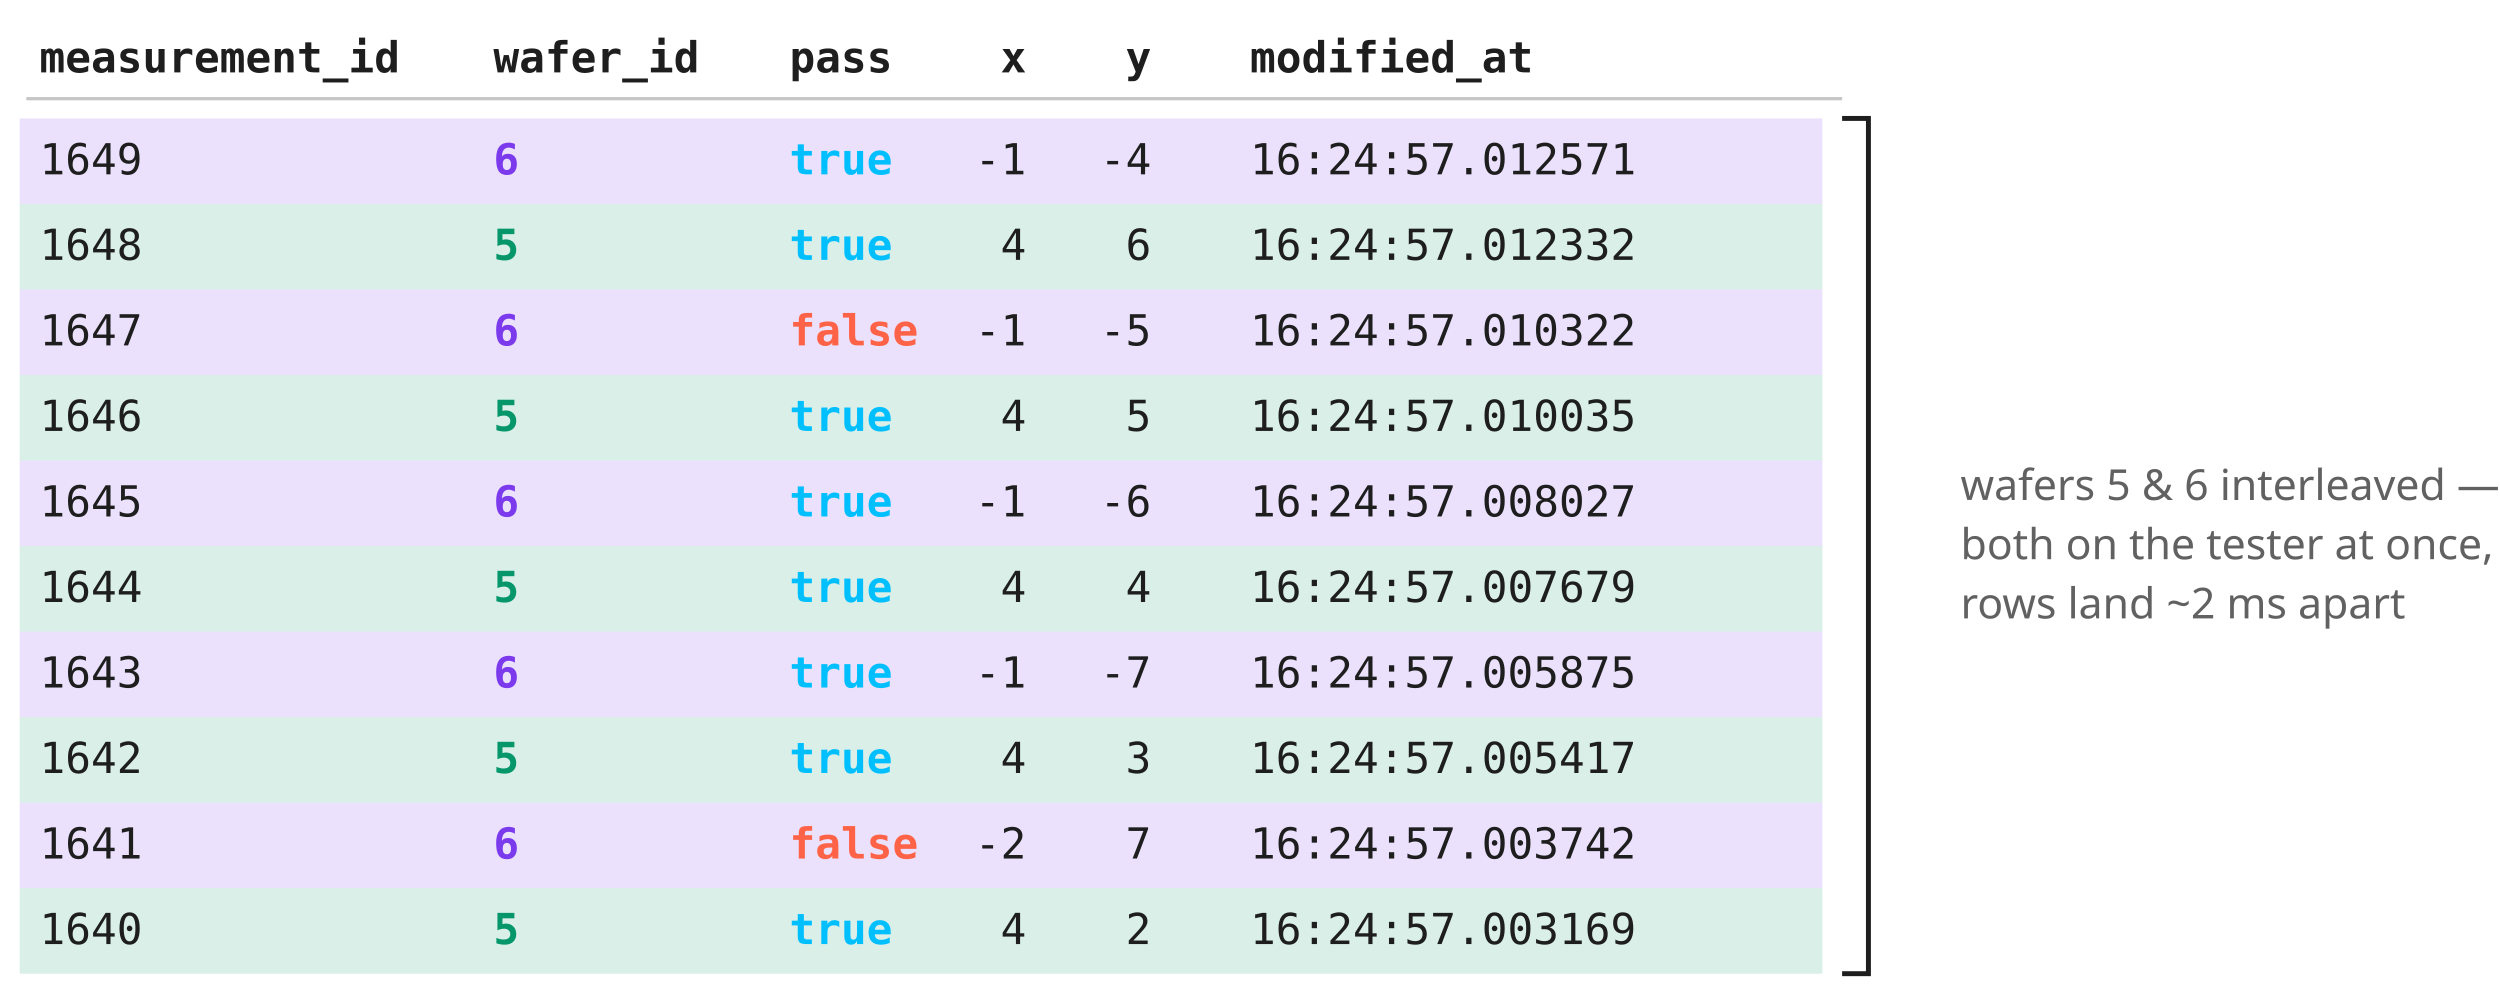
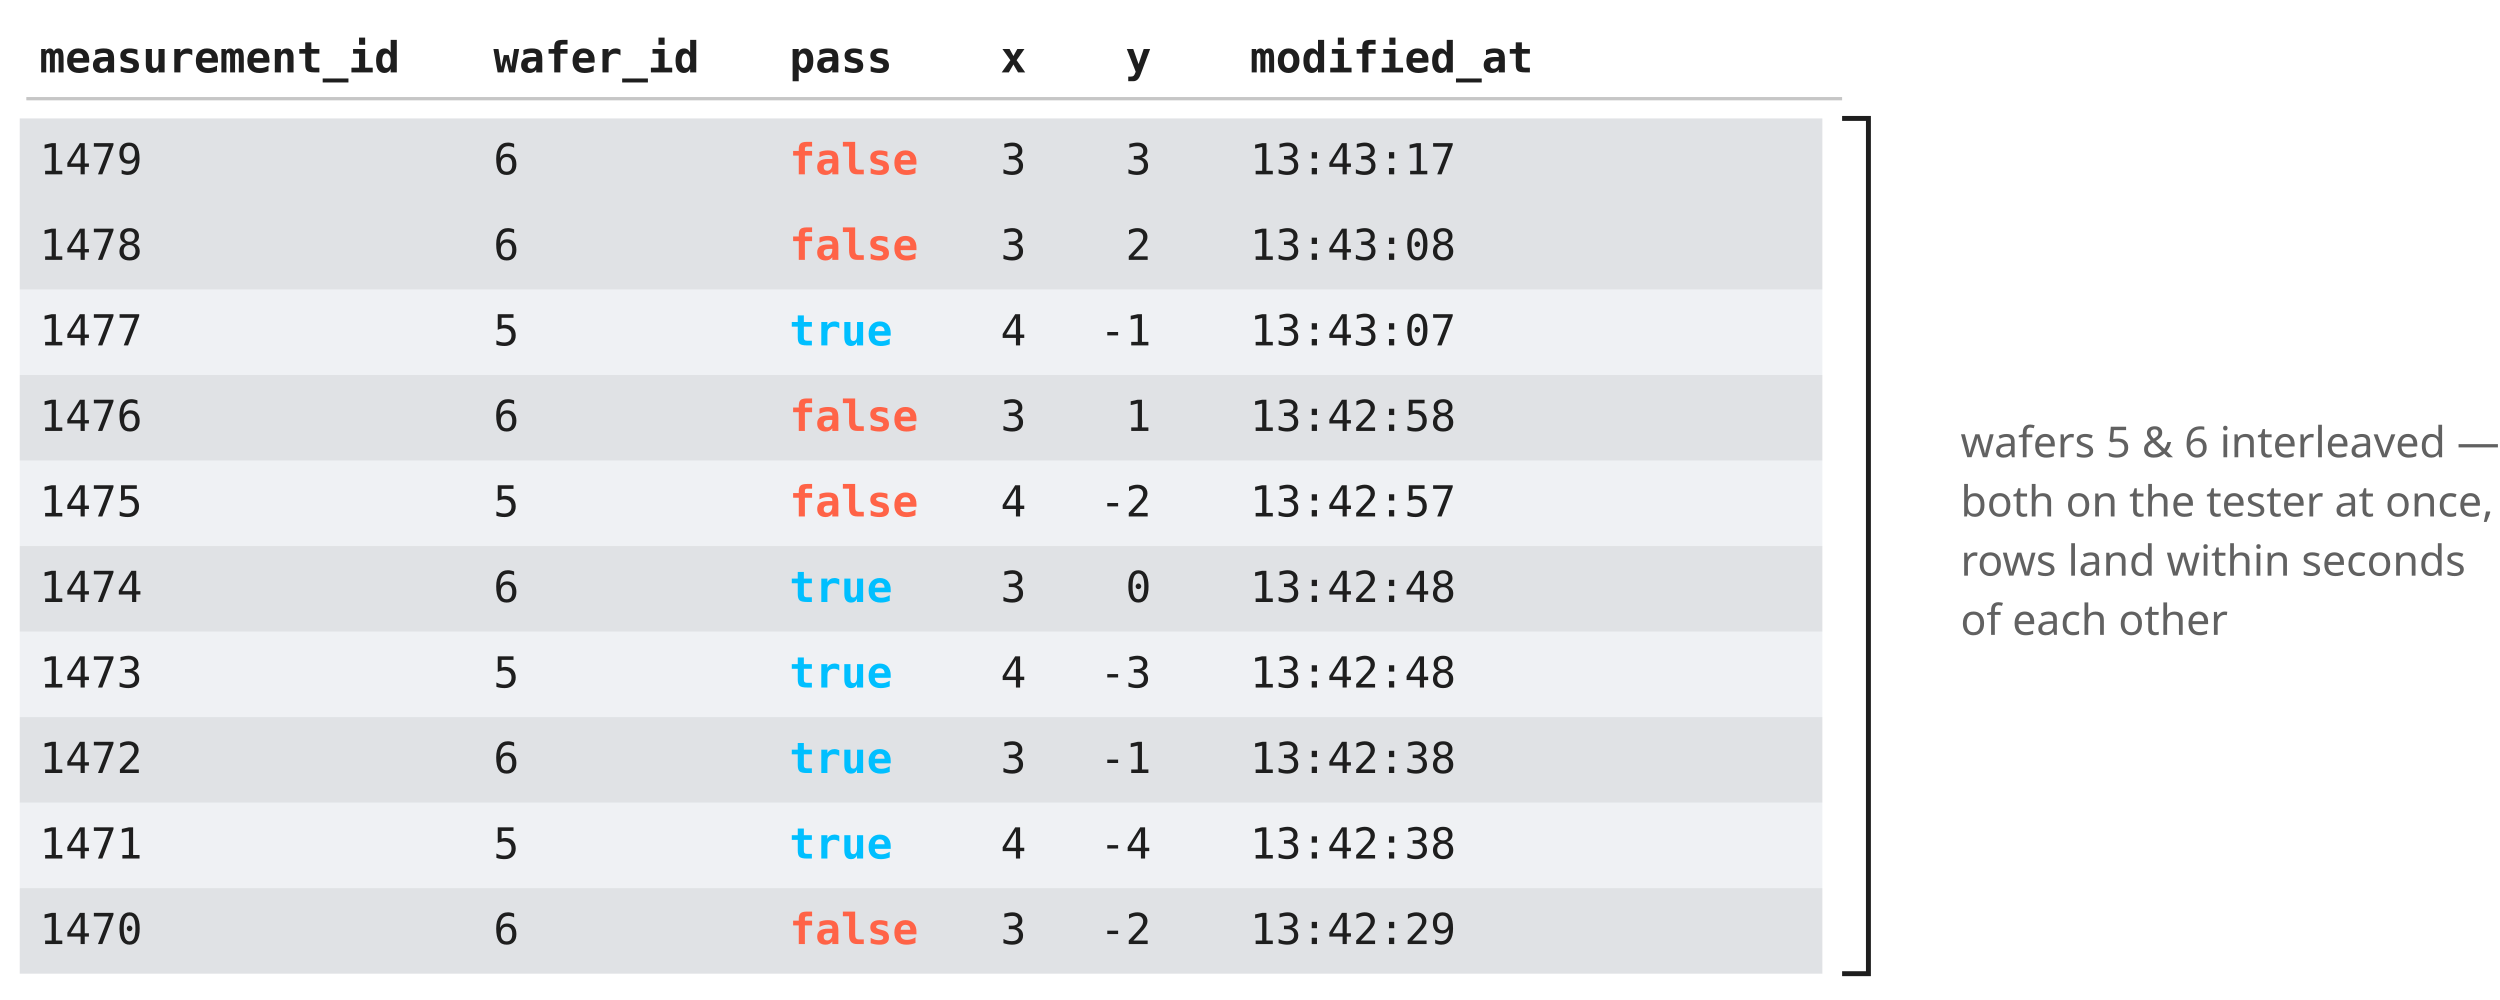
<svg xmlns="http://www.w3.org/2000/svg" font-family="ui-monospace, SFMono-Regular, Menlo, monospace" font-size="13" width="760" height="304" viewBox="0 0 760 304">
  <g font-weight="bold" fill="#1e1e1e">
    <text x="12" y="22">measurement_id</text>
    <text x="150" y="22">wafer_id</text>
    <text x="240" y="22">pass</text>
    <text x="312" y="22" text-anchor="end">x</text>
    <text x="350" y="22" text-anchor="end">y</text>
    <text x="380" y="22">modified_at</text>
  </g>
  <line x1="8" y1="30" x2="560" y2="30" stroke="#1e1e1e" stroke-opacity="0.25" />
-   <rect x="6" y="36" width="548" height="26" fill="#7c3aed" fill-opacity="0.15" />
-   <text x="12" y="53" fill="#1e1e1e">1649</text>
-   <text x="150" y="53" fill="#7c3aed" font-weight="bold">6</text>
-   <text x="240" y="53" fill="deepskyblue" font-weight="bold">true</text>
-   <text x="312" y="53" text-anchor="end" fill="#1e1e1e">-1</text>
-   <text x="350" y="53" text-anchor="end" fill="#1e1e1e">-4</text>
-   <text x="380" y="53" fill="#1e1e1e">16:24:57.012571</text>
-   <rect x="6" y="62" width="548" height="26" fill="#059669" fill-opacity="0.15" />
-   <text x="12" y="79" fill="#1e1e1e">1648</text>
-   <text x="150" y="79" fill="#059669" font-weight="bold">5</text>
-   <text x="240" y="79" fill="deepskyblue" font-weight="bold">true</text>
-   <text x="312" y="79" text-anchor="end" fill="#1e1e1e">4</text>
-   <text x="350" y="79" text-anchor="end" fill="#1e1e1e">6</text>
-   <text x="380" y="79" fill="#1e1e1e">16:24:57.012332</text>
-   <rect x="6" y="88" width="548" height="26" fill="#7c3aed" fill-opacity="0.15" />
-   <text x="12" y="105" fill="#1e1e1e">1647</text>
-   <text x="150" y="105" fill="#7c3aed" font-weight="bold">6</text>
-   <text x="240" y="105" fill="tomato" font-weight="bold">false</text>
-   <text x="312" y="105" text-anchor="end" fill="#1e1e1e">-1</text>
-   <text x="350" y="105" text-anchor="end" fill="#1e1e1e">-5</text>
-   <text x="380" y="105" fill="#1e1e1e">16:24:57.010322</text>
-   <rect x="6" y="114" width="548" height="26" fill="#059669" fill-opacity="0.15" />
-   <text x="12" y="131" fill="#1e1e1e">1646</text>
-   <text x="150" y="131" fill="#059669" font-weight="bold">5</text>
-   <text x="240" y="131" fill="deepskyblue" font-weight="bold">true</text>
-   <text x="312" y="131" text-anchor="end" fill="#1e1e1e">4</text>
-   <text x="350" y="131" text-anchor="end" fill="#1e1e1e">5</text>
-   <text x="380" y="131" fill="#1e1e1e">16:24:57.010035</text>
-   <rect x="6" y="140" width="548" height="26" fill="#7c3aed" fill-opacity="0.15" />
-   <text x="12" y="157" fill="#1e1e1e">1645</text>
-   <text x="150" y="157" fill="#7c3aed" font-weight="bold">6</text>
-   <text x="240" y="157" fill="deepskyblue" font-weight="bold">true</text>
-   <text x="312" y="157" text-anchor="end" fill="#1e1e1e">-1</text>
-   <text x="350" y="157" text-anchor="end" fill="#1e1e1e">-6</text>
-   <text x="380" y="157" fill="#1e1e1e">16:24:57.008027</text>
-   <rect x="6" y="166" width="548" height="26" fill="#059669" fill-opacity="0.15" />
-   <text x="12" y="183" fill="#1e1e1e">1644</text>
-   <text x="150" y="183" fill="#059669" font-weight="bold">5</text>
+   <rect x="6" y="36" width="548" height="26" fill="#334155" fill-opacity="0.15" />
+   <text x="12" y="53" fill="#1e1e1e">1479</text>
+   <text x="150" y="53" fill="#1e1e1e">6</text>
+   <text x="240" y="53" fill="tomato" font-weight="bold">false</text>
+   <text x="312" y="53" text-anchor="end" fill="#1e1e1e">3</text>
+   <text x="350" y="53" text-anchor="end" fill="#1e1e1e">3</text>
+   <text x="380" y="53" fill="#1e1e1e">13:43:17</text>
+   <rect x="6" y="62" width="548" height="26" fill="#334155" fill-opacity="0.15" />
+   <text x="12" y="79" fill="#1e1e1e">1478</text>
+   <text x="150" y="79" fill="#1e1e1e">6</text>
+   <text x="240" y="79" fill="tomato" font-weight="bold">false</text>
+   <text x="312" y="79" text-anchor="end" fill="#1e1e1e">3</text>
+   <text x="350" y="79" text-anchor="end" fill="#1e1e1e">2</text>
+   <text x="380" y="79" fill="#1e1e1e">13:43:08</text>
+   <rect x="6" y="88" width="548" height="26" fill="#94a3b8" fill-opacity="0.15" />
+   <text x="12" y="105" fill="#1e1e1e">1477</text>
+   <text x="150" y="105" fill="#1e1e1e">5</text>
+   <text x="240" y="105" fill="deepskyblue" font-weight="bold">true</text>
+   <text x="312" y="105" text-anchor="end" fill="#1e1e1e">4</text>
+   <text x="350" y="105" text-anchor="end" fill="#1e1e1e">-1</text>
+   <text x="380" y="105" fill="#1e1e1e">13:43:07</text>
+   <rect x="6" y="114" width="548" height="26" fill="#334155" fill-opacity="0.15" />
+   <text x="12" y="131" fill="#1e1e1e">1476</text>
+   <text x="150" y="131" fill="#1e1e1e">6</text>
+   <text x="240" y="131" fill="tomato" font-weight="bold">false</text>
+   <text x="312" y="131" text-anchor="end" fill="#1e1e1e">3</text>
+   <text x="350" y="131" text-anchor="end" fill="#1e1e1e">1</text>
+   <text x="380" y="131" fill="#1e1e1e">13:42:58</text>
+   <rect x="6" y="140" width="548" height="26" fill="#94a3b8" fill-opacity="0.15" />
+   <text x="12" y="157" fill="#1e1e1e">1475</text>
+   <text x="150" y="157" fill="#1e1e1e">5</text>
+   <text x="240" y="157" fill="tomato" font-weight="bold">false</text>
+   <text x="312" y="157" text-anchor="end" fill="#1e1e1e">4</text>
+   <text x="350" y="157" text-anchor="end" fill="#1e1e1e">-2</text>
+   <text x="380" y="157" fill="#1e1e1e">13:42:57</text>
+   <rect x="6" y="166" width="548" height="26" fill="#334155" fill-opacity="0.15" />
+   <text x="12" y="183" fill="#1e1e1e">1474</text>
+   <text x="150" y="183" fill="#1e1e1e">6</text>
  <text x="240" y="183" fill="deepskyblue" font-weight="bold">true</text>
-   <text x="312" y="183" text-anchor="end" fill="#1e1e1e">4</text>
-   <text x="350" y="183" text-anchor="end" fill="#1e1e1e">4</text>
-   <text x="380" y="183" fill="#1e1e1e">16:24:57.007679</text>
-   <rect x="6" y="192" width="548" height="26" fill="#7c3aed" fill-opacity="0.15" />
-   <text x="12" y="209" fill="#1e1e1e">1643</text>
-   <text x="150" y="209" fill="#7c3aed" font-weight="bold">6</text>
+   <text x="312" y="183" text-anchor="end" fill="#1e1e1e">3</text>
+   <text x="350" y="183" text-anchor="end" fill="#1e1e1e">0</text>
+   <text x="380" y="183" fill="#1e1e1e">13:42:48</text>
+   <rect x="6" y="192" width="548" height="26" fill="#94a3b8" fill-opacity="0.15" />
+   <text x="12" y="209" fill="#1e1e1e">1473</text>
+   <text x="150" y="209" fill="#1e1e1e">5</text>
  <text x="240" y="209" fill="deepskyblue" font-weight="bold">true</text>
-   <text x="312" y="209" text-anchor="end" fill="#1e1e1e">-1</text>
-   <text x="350" y="209" text-anchor="end" fill="#1e1e1e">-7</text>
-   <text x="380" y="209" fill="#1e1e1e">16:24:57.005875</text>
-   <rect x="6" y="218" width="548" height="26" fill="#059669" fill-opacity="0.15" />
-   <text x="12" y="235" fill="#1e1e1e">1642</text>
-   <text x="150" y="235" fill="#059669" font-weight="bold">5</text>
+   <text x="312" y="209" text-anchor="end" fill="#1e1e1e">4</text>
+   <text x="350" y="209" text-anchor="end" fill="#1e1e1e">-3</text>
+   <text x="380" y="209" fill="#1e1e1e">13:42:48</text>
+   <rect x="6" y="218" width="548" height="26" fill="#334155" fill-opacity="0.15" />
+   <text x="12" y="235" fill="#1e1e1e">1472</text>
+   <text x="150" y="235" fill="#1e1e1e">6</text>
  <text x="240" y="235" fill="deepskyblue" font-weight="bold">true</text>
-   <text x="312" y="235" text-anchor="end" fill="#1e1e1e">4</text>
-   <text x="350" y="235" text-anchor="end" fill="#1e1e1e">3</text>
-   <text x="380" y="235" fill="#1e1e1e">16:24:57.005417</text>
-   <rect x="6" y="244" width="548" height="26" fill="#7c3aed" fill-opacity="0.15" />
-   <text x="12" y="261" fill="#1e1e1e">1641</text>
-   <text x="150" y="261" fill="#7c3aed" font-weight="bold">6</text>
-   <text x="240" y="261" fill="tomato" font-weight="bold">false</text>
-   <text x="312" y="261" text-anchor="end" fill="#1e1e1e">-2</text>
-   <text x="350" y="261" text-anchor="end" fill="#1e1e1e">7</text>
-   <text x="380" y="261" fill="#1e1e1e">16:24:57.003742</text>
-   <rect x="6" y="270" width="548" height="26" fill="#059669" fill-opacity="0.15" />
-   <text x="12" y="287" fill="#1e1e1e">1640</text>
-   <text x="150" y="287" fill="#059669" font-weight="bold">5</text>
-   <text x="240" y="287" fill="deepskyblue" font-weight="bold">true</text>
-   <text x="312" y="287" text-anchor="end" fill="#1e1e1e">4</text>
-   <text x="350" y="287" text-anchor="end" fill="#1e1e1e">2</text>
-   <text x="380" y="287" fill="#1e1e1e">16:24:57.003169</text>
+   <text x="312" y="235" text-anchor="end" fill="#1e1e1e">3</text>
+   <text x="350" y="235" text-anchor="end" fill="#1e1e1e">-1</text>
+   <text x="380" y="235" fill="#1e1e1e">13:42:38</text>
+   <rect x="6" y="244" width="548" height="26" fill="#94a3b8" fill-opacity="0.15" />
+   <text x="12" y="261" fill="#1e1e1e">1471</text>
+   <text x="150" y="261" fill="#1e1e1e">5</text>
+   <text x="240" y="261" fill="deepskyblue" font-weight="bold">true</text>
+   <text x="312" y="261" text-anchor="end" fill="#1e1e1e">4</text>
+   <text x="350" y="261" text-anchor="end" fill="#1e1e1e">-4</text>
+   <text x="380" y="261" fill="#1e1e1e">13:42:38</text>
+   <rect x="6" y="270" width="548" height="26" fill="#334155" fill-opacity="0.15" />
+   <text x="12" y="287" fill="#1e1e1e">1470</text>
+   <text x="150" y="287" fill="#1e1e1e">6</text>
+   <text x="240" y="287" fill="tomato" font-weight="bold">false</text>
+   <text x="312" y="287" text-anchor="end" fill="#1e1e1e">3</text>
+   <text x="350" y="287" text-anchor="end" fill="#1e1e1e">-2</text>
+   <text x="380" y="287" fill="#1e1e1e">13:42:29</text>
  <path d="M560 36 H568 V296 H560" fill="none" stroke="#1e1e1e" stroke-width="1.5" />
  <g font-family="system-ui, sans-serif" fill="#1e1e1e" fill-opacity="0.7">
-     <text x="596" y="152">wafers 5 &amp; 6 interleaved —</text>
-     <text x="596" y="170">both on the tester at once,</text>
-     <text x="596" y="188">rows land ~2 ms apart</text>
+     <text x="596" y="139">wafers 5 &amp; 6 interleaved —</text>
+     <text x="596" y="157">both on the tester at once,</text>
+     <text x="596" y="175">rows land within seconds</text>
+     <text x="596" y="193">of each other</text>
  </g>
</svg>
